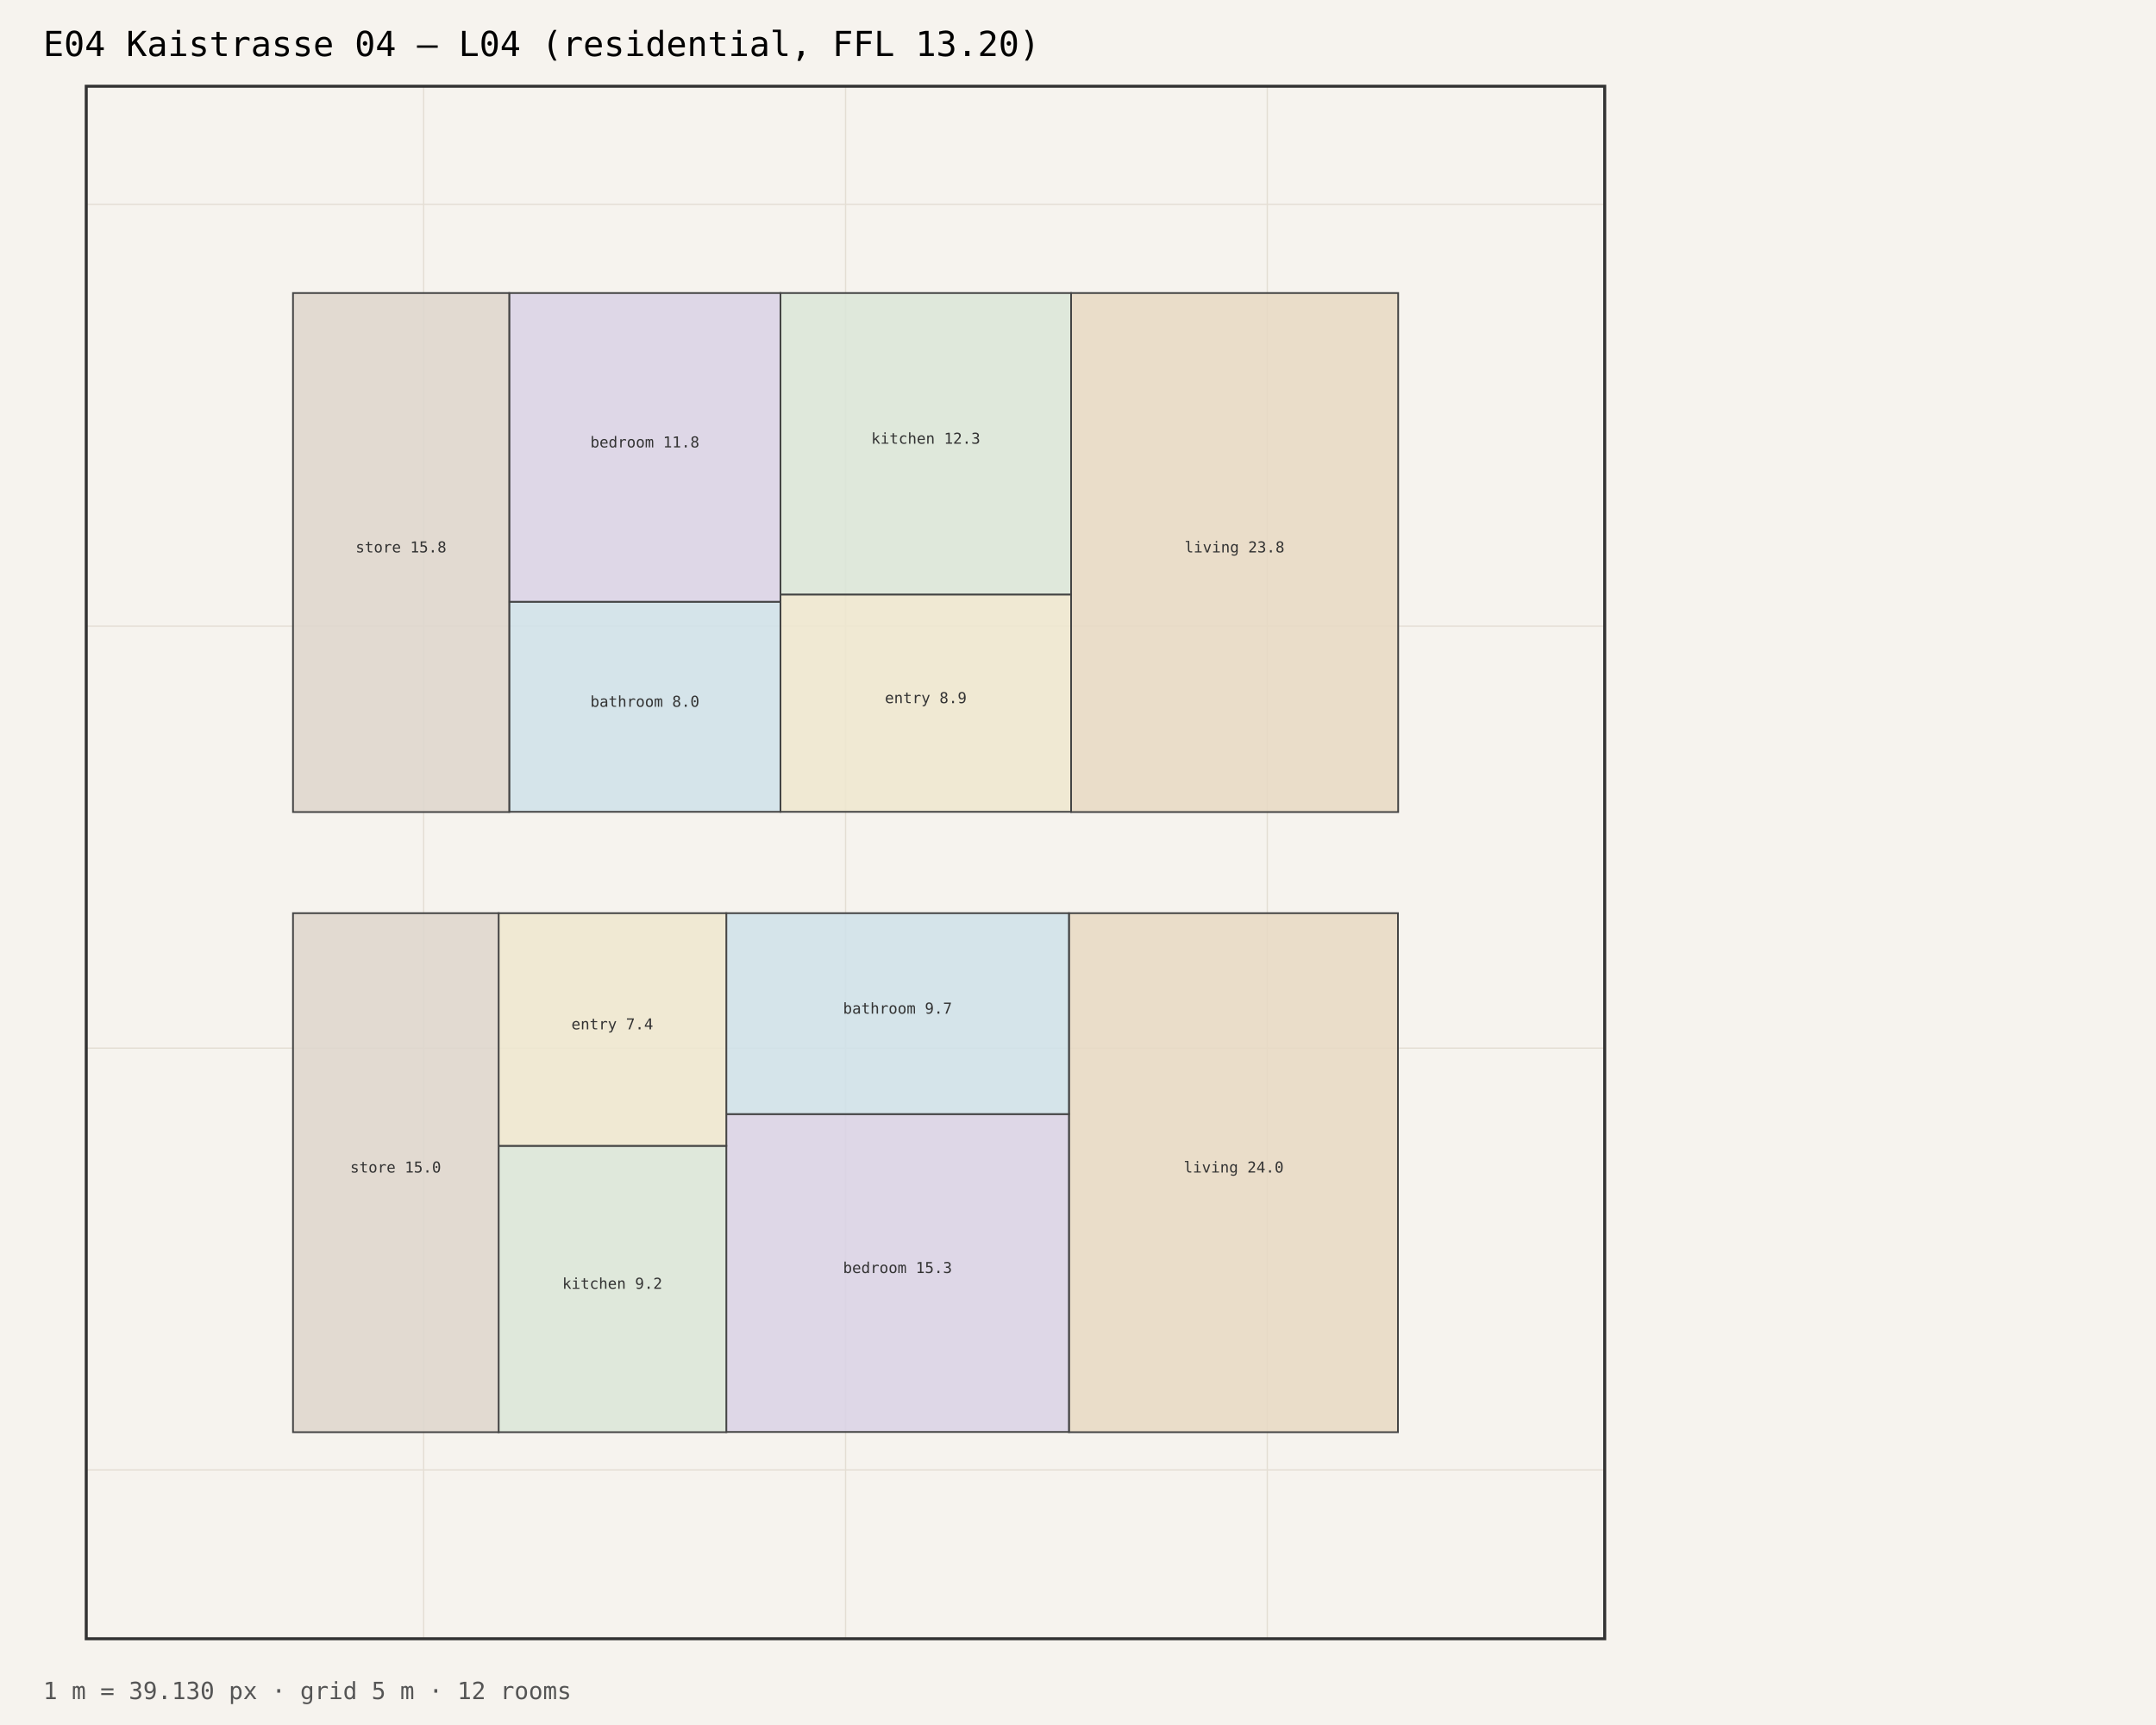
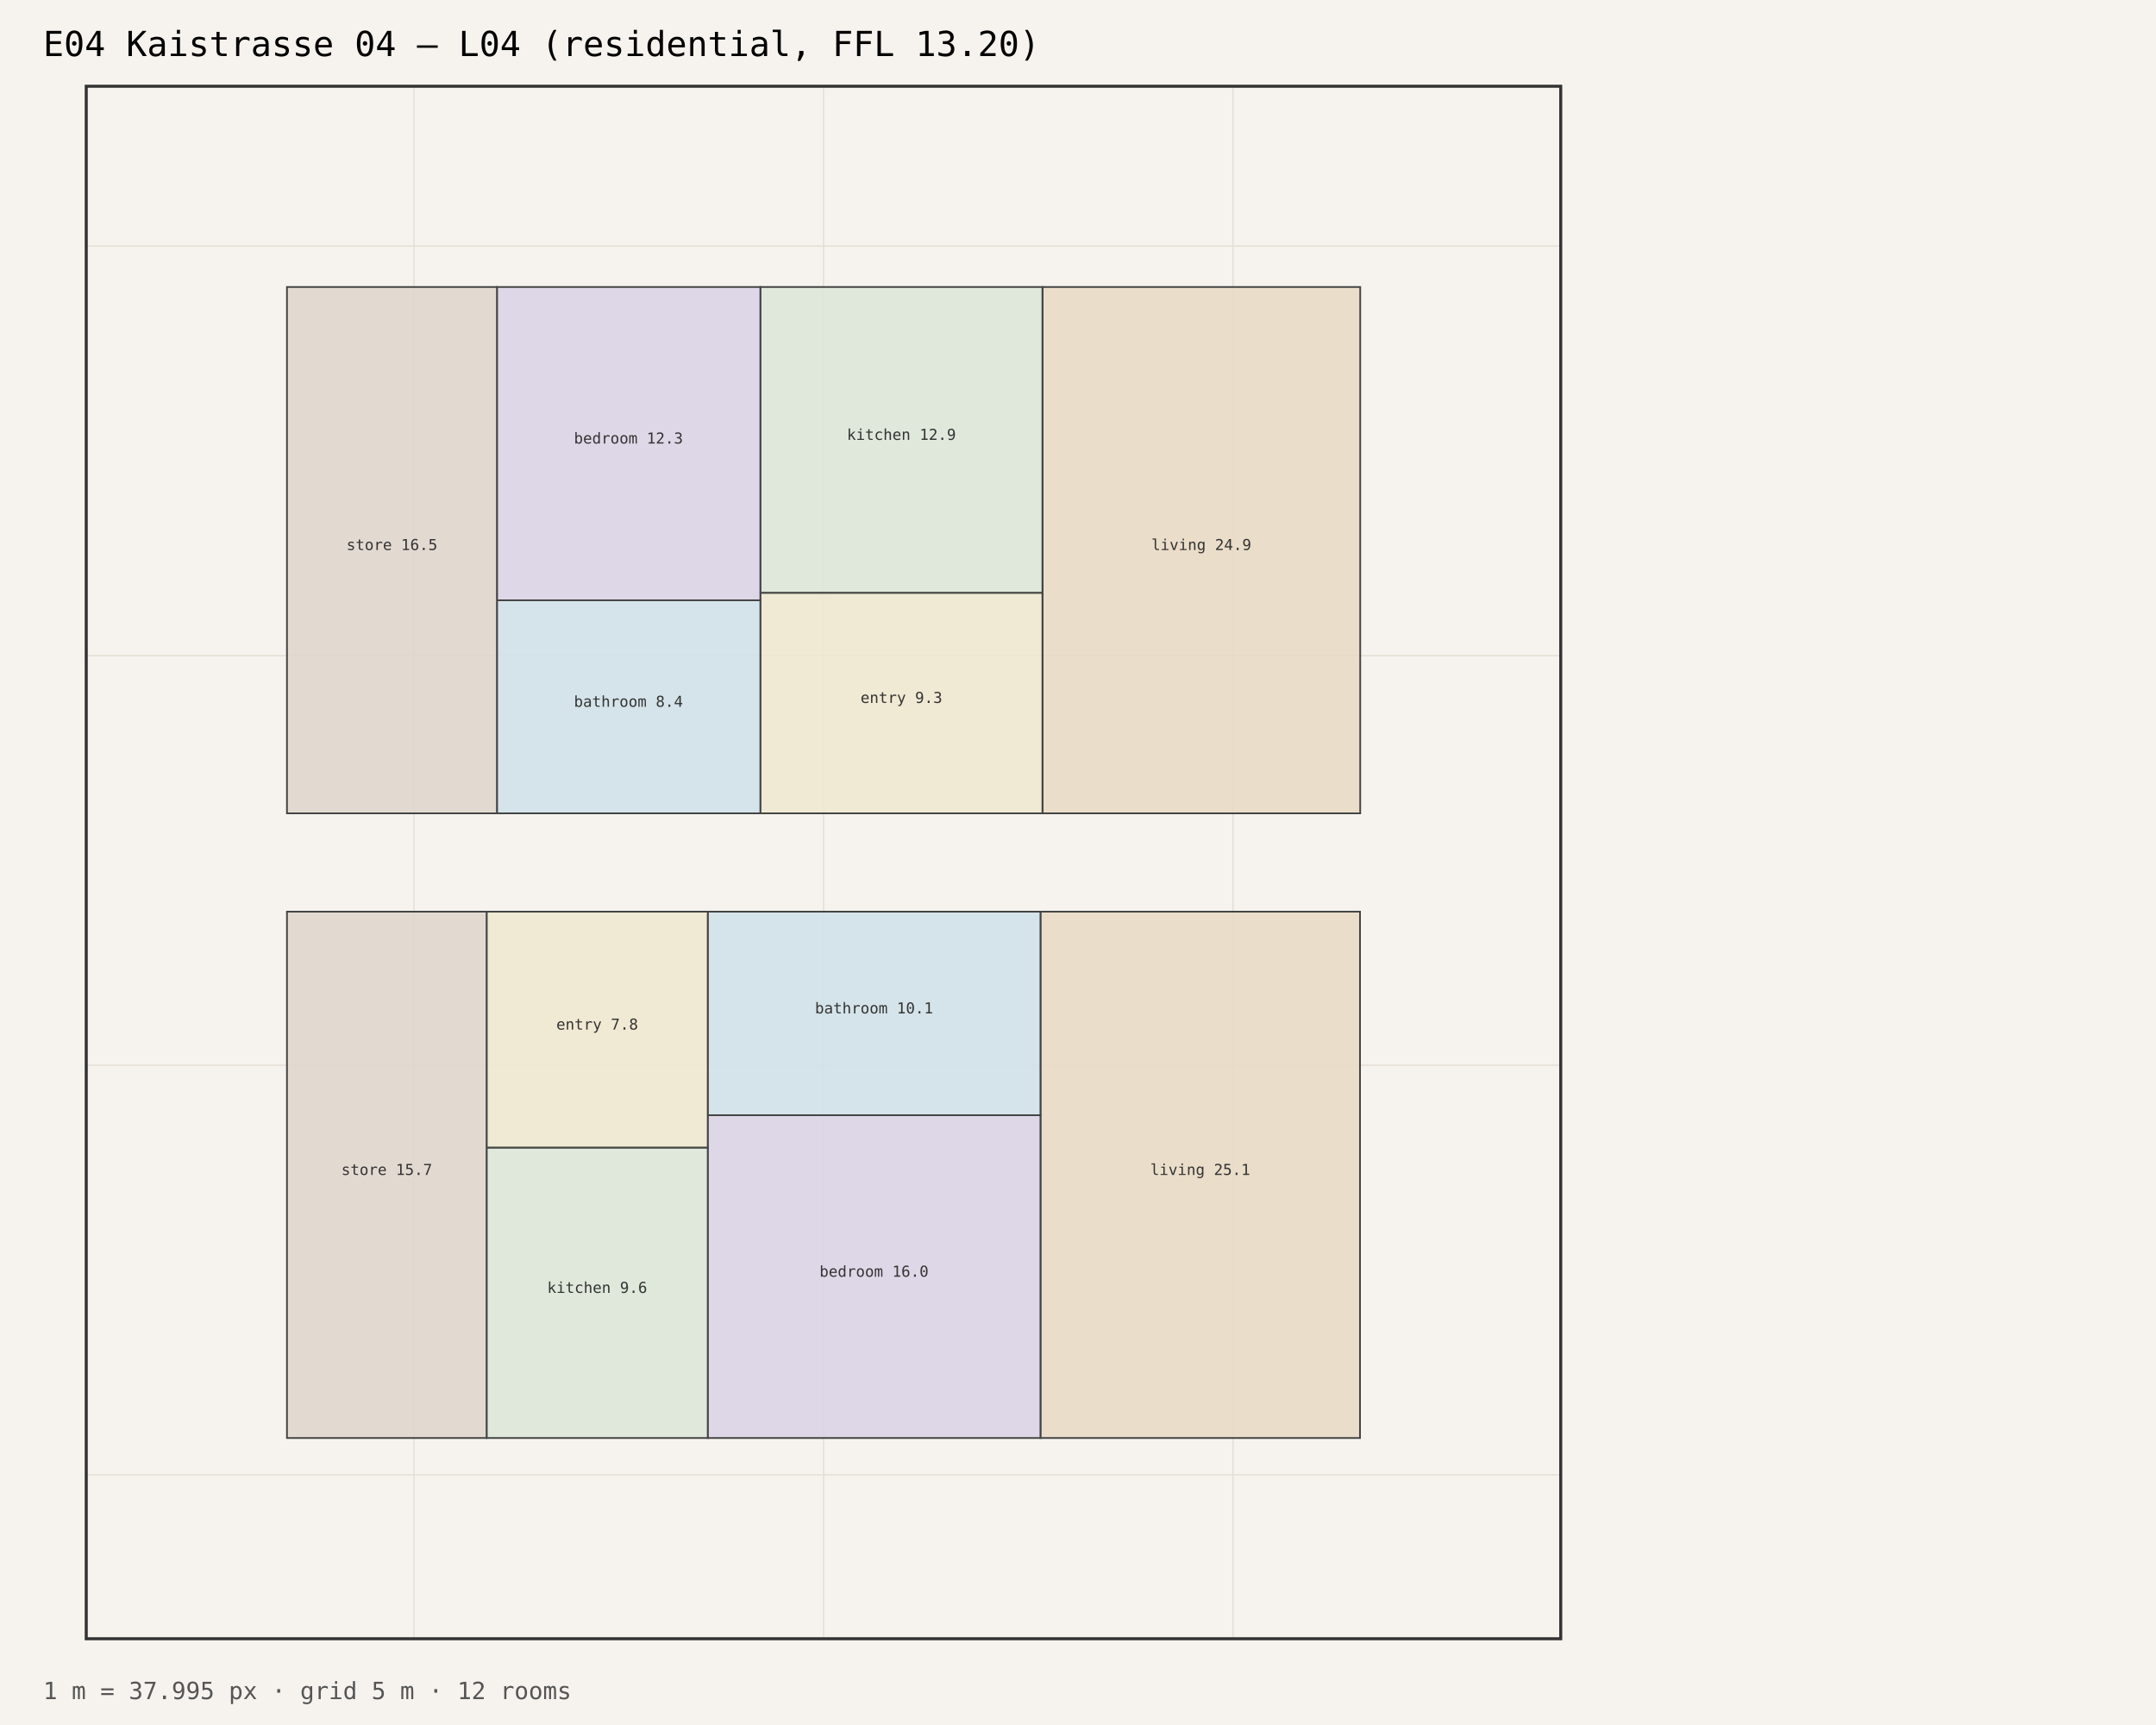
<svg xmlns="http://www.w3.org/2000/svg" width="1000" height="800" viewBox="0 0 1000 800">
  <rect width="1000" height="800" fill="#f6f3ee" />
  <text x="20" y="26" font-family="monospace" font-size="16">E04 Kaistrasse 04 — L04 (residential, FFL 13.20)</text>
-   <text x="20" y="788" font-family="monospace" font-size="11" fill="#555">1 m = 39.130 px · grid 5 m · 12 rooms</text>
-   <line x1="196.5" y1="760.0" x2="196.5" y2="40.0" stroke="#e4ded4" stroke-width="0.6" />
-   <line x1="392.2" y1="760.0" x2="392.2" y2="40.0" stroke="#e4ded4" stroke-width="0.6" />
-   <line x1="587.8" y1="760.0" x2="587.8" y2="40.0" stroke="#e4ded4" stroke-width="0.6" />
-   <line x1="40.0" y1="681.7" x2="744.3" y2="681.7" stroke="#e4ded4" stroke-width="0.6" />
-   <line x1="40.0" y1="486.1" x2="744.3" y2="486.1" stroke="#e4ded4" stroke-width="0.6" />
-   <line x1="40.0" y1="290.4" x2="744.3" y2="290.4" stroke="#e4ded4" stroke-width="0.6" />
-   <line x1="40.0" y1="94.8" x2="744.3" y2="94.8" stroke="#e4ded4" stroke-width="0.6" />
-   <rect x="40.0" y="40.0" width="704.3" height="720.0" fill="none" stroke="#333" stroke-width="1.4" />
-   <rect x="495.8" y="423.5" width="152.6" height="240.7" fill="#e8d9c3" stroke="#444" stroke-width="0.8" fill-opacity="0.85" />
-   <text x="572.2" y="543.8" font-family="monospace" font-size="7" text-anchor="middle" fill="#333">living 24.0</text>
-   <rect x="336.8" y="516.6" width="159.0" height="147.5" fill="#d9d2e6" stroke="#444" stroke-width="0.8" fill-opacity="0.85" />
-   <text x="416.3" y="590.4" font-family="monospace" font-size="7" text-anchor="middle" fill="#333">bedroom 15.3</text>
-   <rect x="336.8" y="423.5" width="159.0" height="93.2" fill="#cfe2ea" stroke="#444" stroke-width="0.8" fill-opacity="0.85" />
-   <text x="416.3" y="470.1" font-family="monospace" font-size="7" text-anchor="middle" fill="#333">bathroom 9.7</text>
-   <rect x="231.2" y="531.4" width="105.7" height="132.8" fill="#dbe6d8" stroke="#444" stroke-width="0.8" fill-opacity="0.85" />
-   <text x="284.0" y="597.7" font-family="monospace" font-size="7" text-anchor="middle" fill="#333">kitchen 9.2</text>
-   <rect x="231.2" y="423.5" width="105.7" height="107.9" fill="#efe7cf" stroke="#444" stroke-width="0.8" fill-opacity="0.85" />
-   <text x="284.0" y="477.4" font-family="monospace" font-size="7" text-anchor="middle" fill="#333">entry 7.4</text>
-   <rect x="135.9" y="423.5" width="95.4" height="240.7" fill="#ded6cc" stroke="#444" stroke-width="0.8" fill-opacity="0.85" />
-   <text x="183.5" y="543.8" font-family="monospace" font-size="7" text-anchor="middle" fill="#333">store 15.0</text>
-   <rect x="496.8" y="135.9" width="151.7" height="240.7" fill="#e8d9c3" stroke="#444" stroke-width="0.8" fill-opacity="0.85" />
-   <text x="572.6" y="256.2" font-family="monospace" font-size="7" text-anchor="middle" fill="#333">living 23.8</text>
-   <rect x="362.0" y="275.7" width="134.8" height="100.8" fill="#efe7cf" stroke="#444" stroke-width="0.8" fill-opacity="0.85" />
-   <text x="429.4" y="326.1" font-family="monospace" font-size="7" text-anchor="middle" fill="#333">entry 8.9</text>
-   <rect x="362.0" y="135.9" width="134.8" height="139.8" fill="#dbe6d8" stroke="#444" stroke-width="0.8" fill-opacity="0.85" />
-   <text x="429.4" y="205.8" font-family="monospace" font-size="7" text-anchor="middle" fill="#333">kitchen 12.3</text>
-   <rect x="236.2" y="279.0" width="125.8" height="97.5" fill="#cfe2ea" stroke="#444" stroke-width="0.8" fill-opacity="0.85" />
-   <text x="299.1" y="327.8" font-family="monospace" font-size="7" text-anchor="middle" fill="#333">bathroom 8.0</text>
-   <rect x="236.2" y="135.9" width="125.8" height="143.2" fill="#d9d2e6" stroke="#444" stroke-width="0.8" fill-opacity="0.85" />
-   <text x="299.1" y="207.5" font-family="monospace" font-size="7" text-anchor="middle" fill="#333">bedroom 11.8</text>
-   <rect x="135.9" y="135.9" width="100.3" height="240.7" fill="#ded6cc" stroke="#444" stroke-width="0.8" fill-opacity="0.85" />
-   <text x="186.0" y="256.2" font-family="monospace" font-size="7" text-anchor="middle" fill="#333">store 15.8</text>
+   <text x="20" y="788" font-family="monospace" font-size="11" fill="#555">1 m = 37.995 px · grid 5 m · 12 rooms</text>
+   <line x1="192.0" y1="760.0" x2="192.0" y2="40.0" stroke="#e4ded4" stroke-width="0.6" />
+   <line x1="382.0" y1="760.0" x2="382.0" y2="40.0" stroke="#e4ded4" stroke-width="0.6" />
+   <line x1="571.9" y1="760.0" x2="571.9" y2="40.0" stroke="#e4ded4" stroke-width="0.6" />
+   <line x1="40.0" y1="684.0" x2="723.9" y2="684.0" stroke="#e4ded4" stroke-width="0.6" />
+   <line x1="40.0" y1="494.0" x2="723.9" y2="494.0" stroke="#e4ded4" stroke-width="0.6" />
+   <line x1="40.0" y1="304.1" x2="723.9" y2="304.1" stroke="#e4ded4" stroke-width="0.6" />
+   <line x1="40.0" y1="114.1" x2="723.9" y2="114.1" stroke="#e4ded4" stroke-width="0.6" />
+   <rect x="40.0" y="40.0" width="683.9" height="720.0" fill="none" stroke="#333" stroke-width="1.4" />
+   <rect x="482.6" y="422.8" width="148.2" height="244.1" fill="#e8d9c3" stroke="#444" stroke-width="0.8" fill-opacity="0.85" />
+   <text x="556.7" y="544.9" font-family="monospace" font-size="7" text-anchor="middle" fill="#333">living 25.1</text>
+   <rect x="328.2" y="517.2" width="154.4" height="149.7" fill="#d9d2e6" stroke="#444" stroke-width="0.8" fill-opacity="0.85" />
+   <text x="405.4" y="592.1" font-family="monospace" font-size="7" text-anchor="middle" fill="#333">bedroom 16.0</text>
+   <rect x="328.2" y="422.8" width="154.4" height="94.4" fill="#cfe2ea" stroke="#444" stroke-width="0.8" fill-opacity="0.85" />
+   <text x="405.4" y="470.0" font-family="monospace" font-size="7" text-anchor="middle" fill="#333">bathroom 10.1</text>
+   <rect x="225.7" y="532.2" width="102.6" height="134.7" fill="#dbe6d8" stroke="#444" stroke-width="0.8" fill-opacity="0.85" />
+   <text x="277.0" y="599.6" font-family="monospace" font-size="7" text-anchor="middle" fill="#333">kitchen 9.6</text>
+   <rect x="225.7" y="422.8" width="102.6" height="109.4" fill="#efe7cf" stroke="#444" stroke-width="0.8" fill-opacity="0.85" />
+   <text x="277.0" y="477.5" font-family="monospace" font-size="7" text-anchor="middle" fill="#333">entry 7.8</text>
+   <rect x="133.1" y="422.8" width="92.6" height="244.1" fill="#ded6cc" stroke="#444" stroke-width="0.8" fill-opacity="0.85" />
+   <text x="179.4" y="544.9" font-family="monospace" font-size="7" text-anchor="middle" fill="#333">store 15.7</text>
+   <rect x="483.6" y="133.1" width="147.3" height="244.1" fill="#e8d9c3" stroke="#444" stroke-width="0.8" fill-opacity="0.85" />
+   <text x="557.2" y="255.1" font-family="monospace" font-size="7" text-anchor="middle" fill="#333">living 24.9</text>
+   <rect x="352.6" y="274.9" width="130.9" height="102.3" fill="#efe7cf" stroke="#444" stroke-width="0.8" fill-opacity="0.85" />
+   <text x="418.1" y="326.0" font-family="monospace" font-size="7" text-anchor="middle" fill="#333">entry 9.3</text>
+   <rect x="352.6" y="133.1" width="130.9" height="141.8" fill="#dbe6d8" stroke="#444" stroke-width="0.8" fill-opacity="0.85" />
+   <text x="418.1" y="204.0" font-family="monospace" font-size="7" text-anchor="middle" fill="#333">kitchen 12.9</text>
+   <rect x="230.5" y="278.4" width="122.2" height="98.8" fill="#cfe2ea" stroke="#444" stroke-width="0.8" fill-opacity="0.85" />
+   <text x="291.5" y="327.8" font-family="monospace" font-size="7" text-anchor="middle" fill="#333">bathroom 8.4</text>
+   <rect x="230.5" y="133.1" width="122.2" height="145.3" fill="#d9d2e6" stroke="#444" stroke-width="0.8" fill-opacity="0.85" />
+   <text x="291.5" y="205.7" font-family="monospace" font-size="7" text-anchor="middle" fill="#333">bedroom 12.3</text>
+   <rect x="133.1" y="133.1" width="97.4" height="244.1" fill="#ded6cc" stroke="#444" stroke-width="0.8" fill-opacity="0.85" />
+   <text x="181.8" y="255.1" font-family="monospace" font-size="7" text-anchor="middle" fill="#333">store 16.5</text>
</svg>
